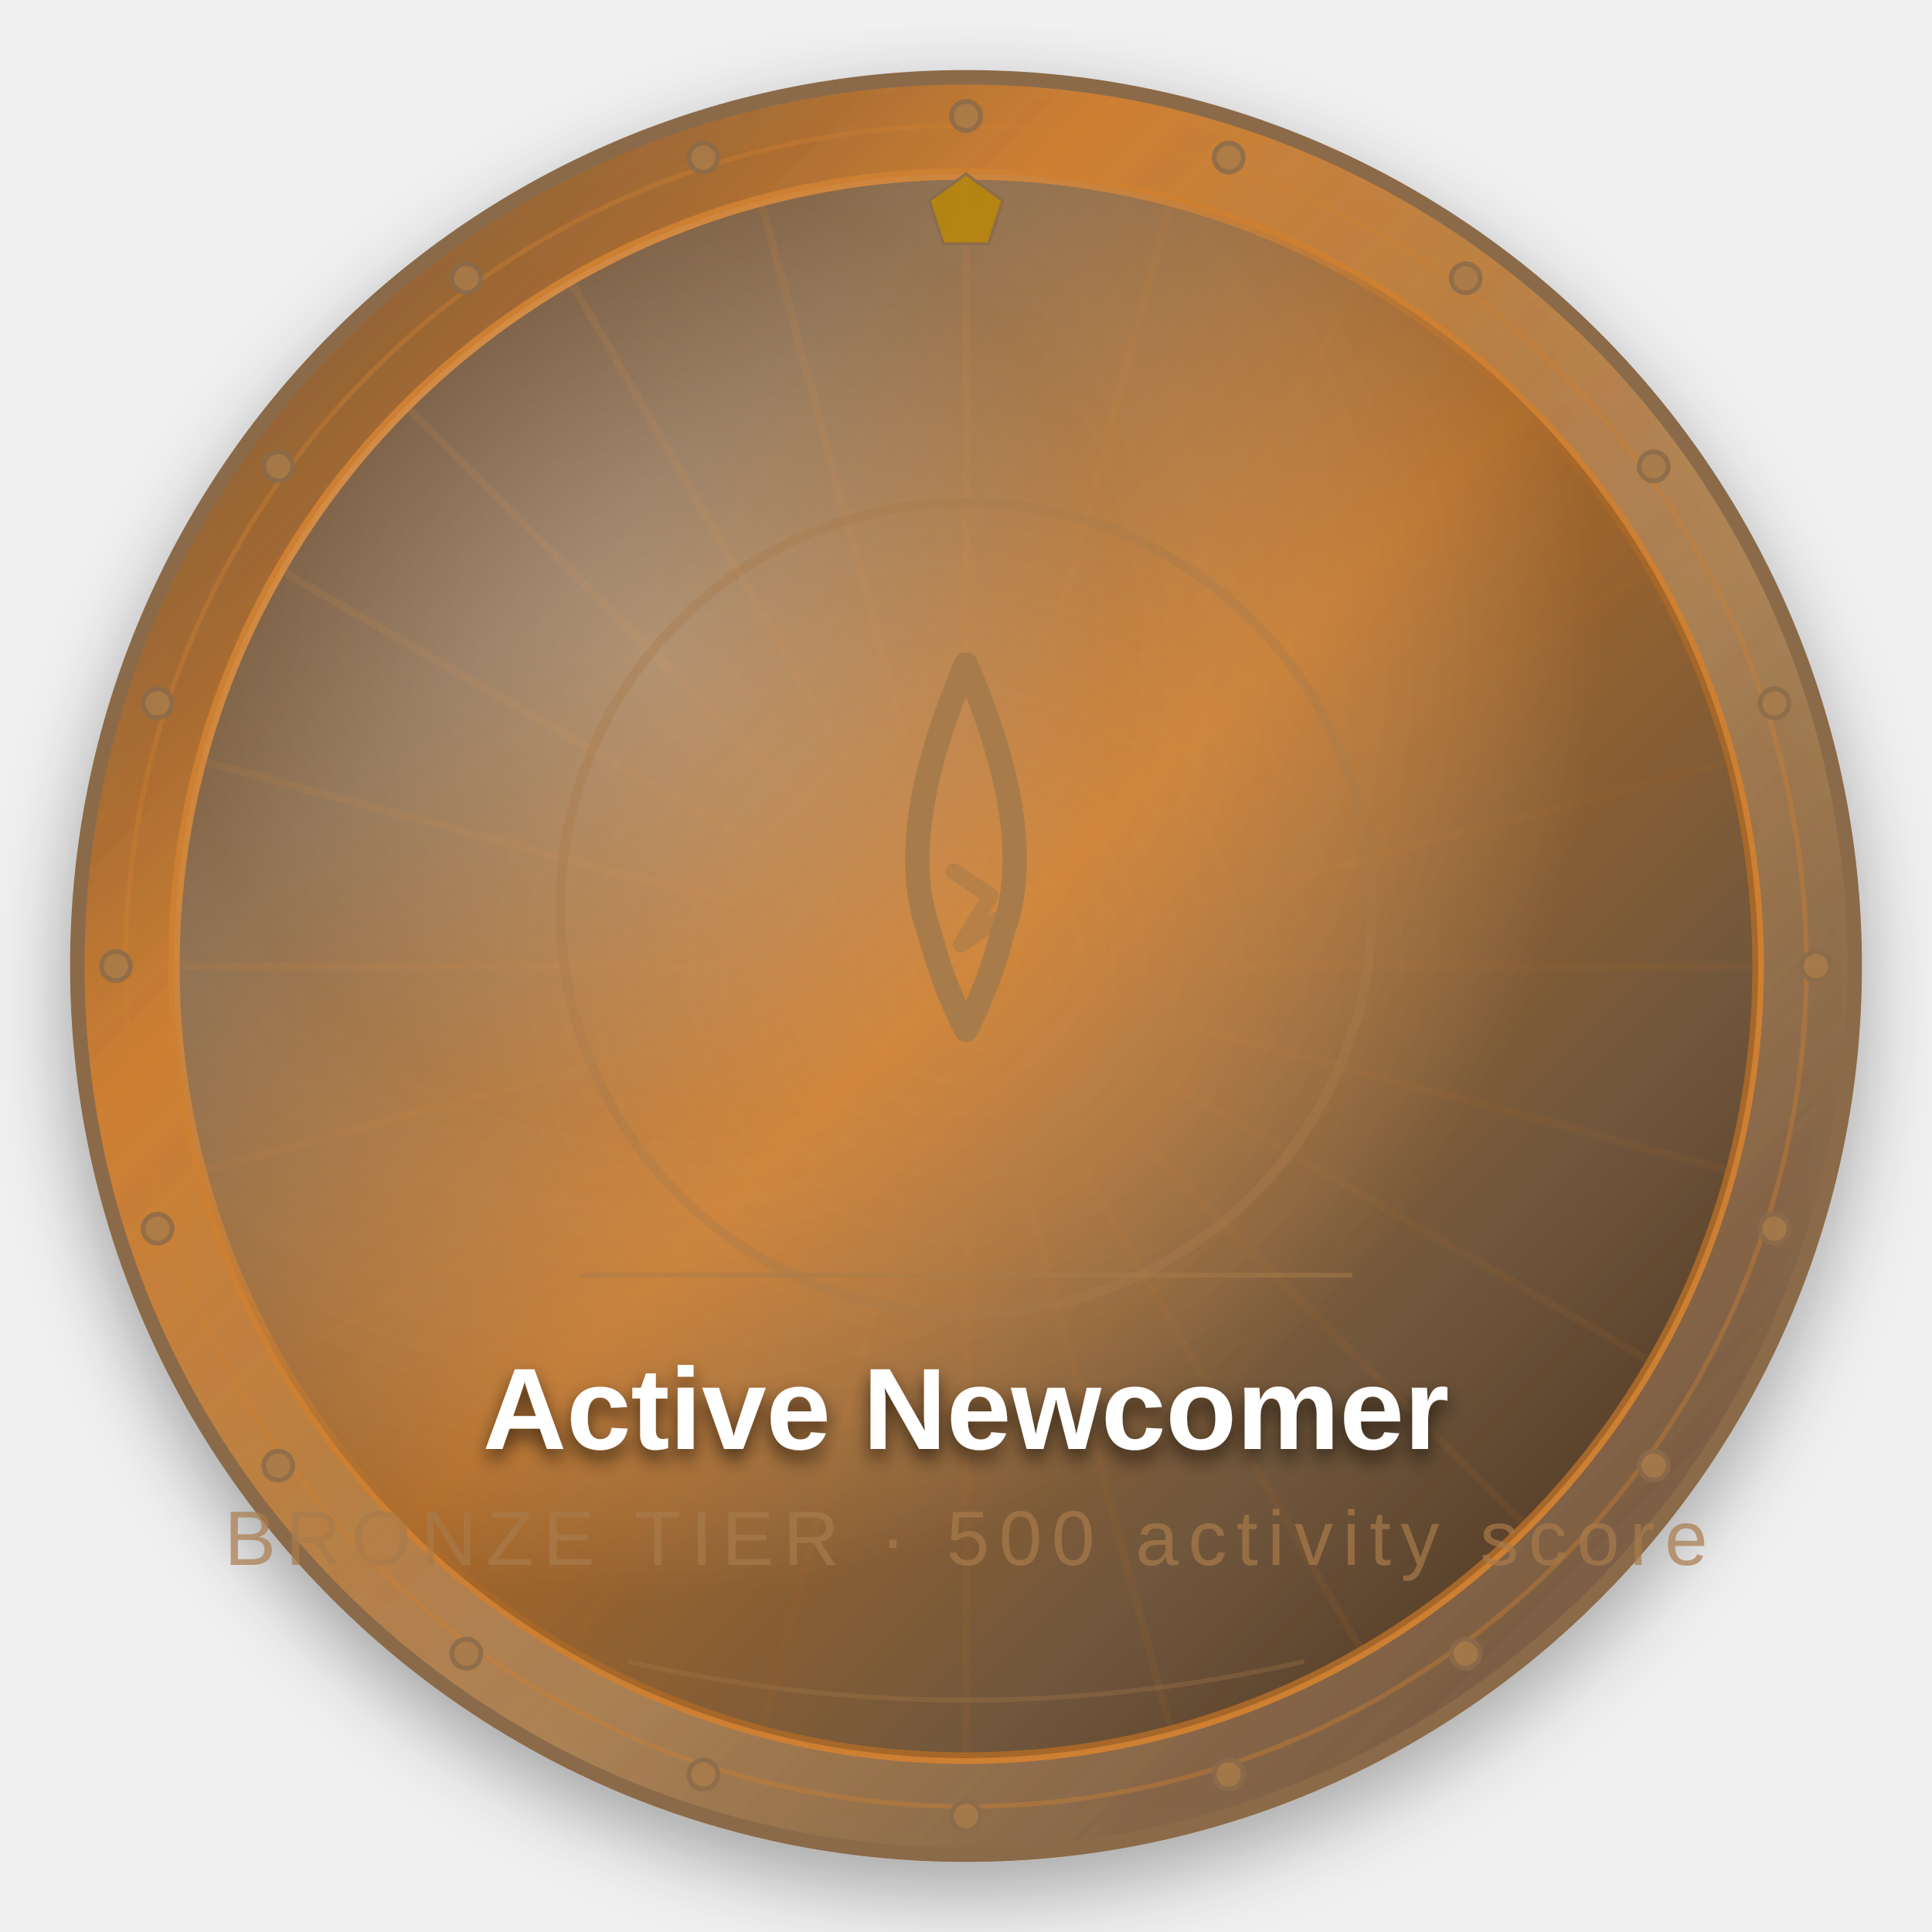
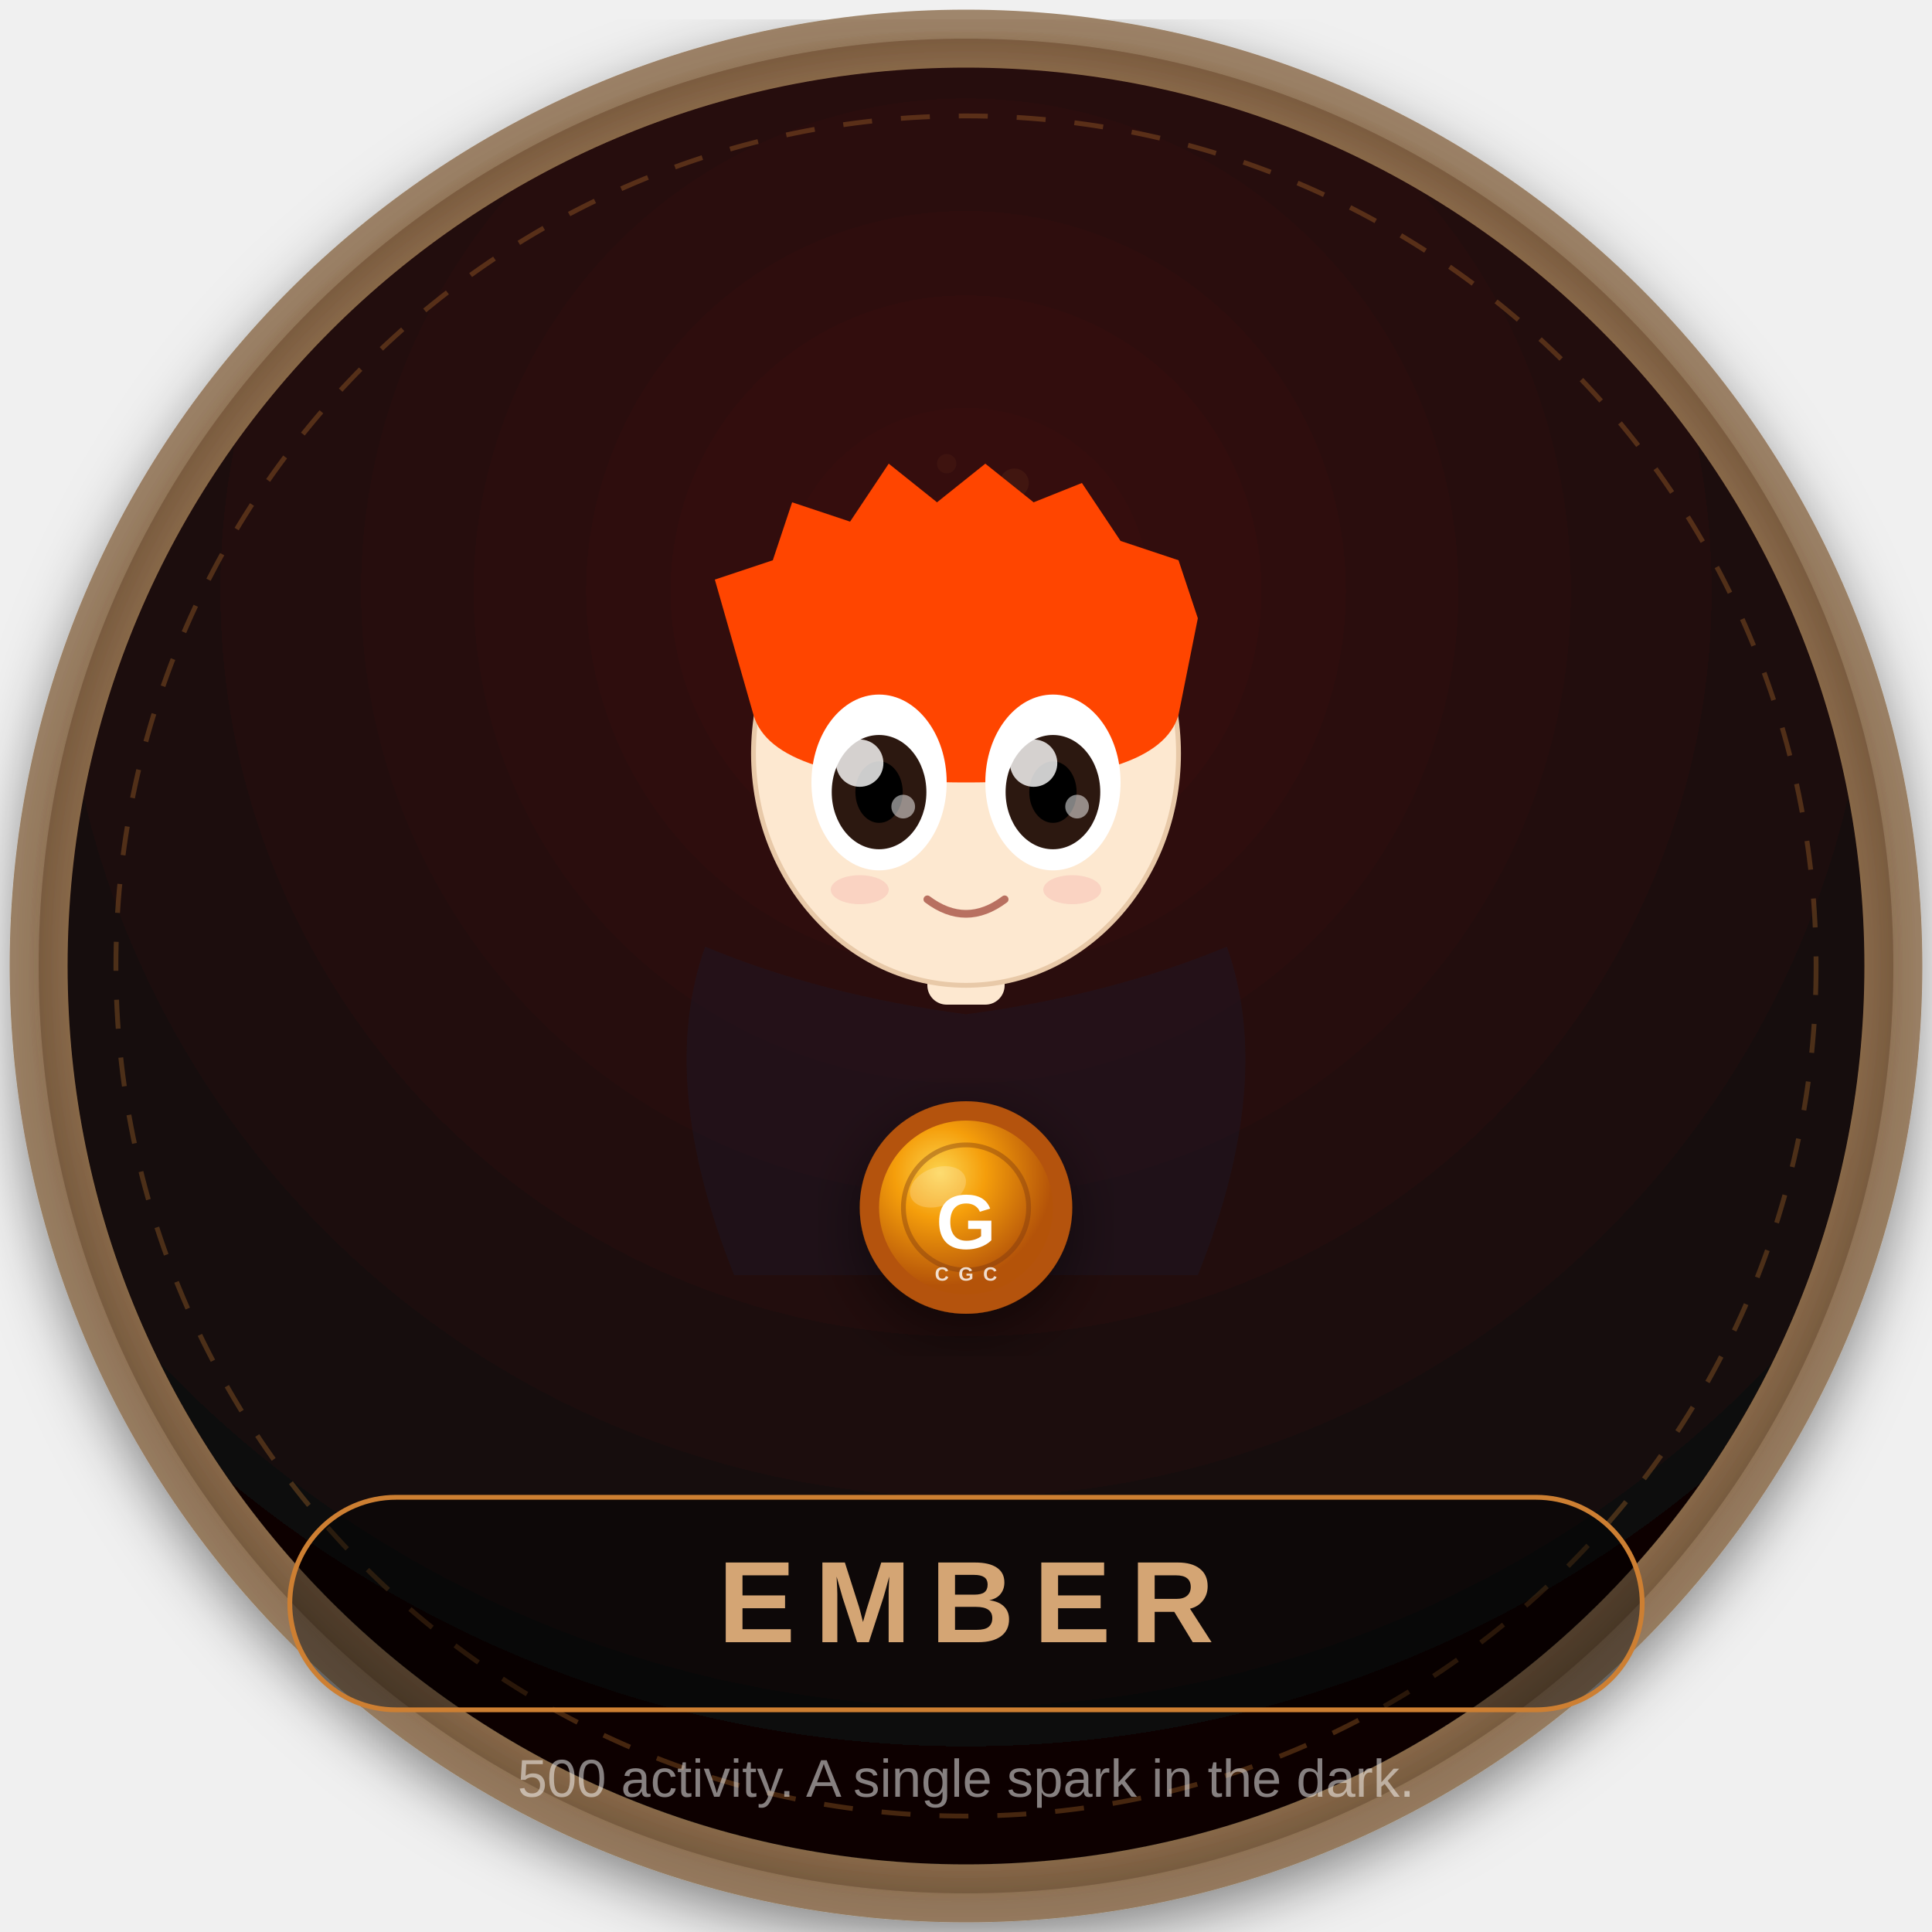
<svg xmlns="http://www.w3.org/2000/svg" viewBox="0 0 200 200" width="200" height="200">
  <defs>
-     <linearGradient id="b11" x1="0%" y1="0%" x2="100%" y2="100%">
-       <stop offset="0%" stop-color="#4A2F1A" />
-       <stop offset="25%" stop-color="#8B6B4A" />
-       <stop offset="50%" stop-color="#CD7F32" />
-       <stop offset="75%" stop-color="#8B6B4A" />
-       <stop offset="100%" stop-color="#4A2F1A" />
-     </linearGradient>
-     <linearGradient id="r11" x1="0%" y1="0%" x2="100%" y2="100%">
-       <stop offset="0%" stop-color="#4A2F1A" stop-opacity="0.8" />
-       <stop offset="30%" stop-color="#CD7F32" stop-opacity="1" />
-       <stop offset="60%" stop-color="#A87B4A" stop-opacity="0.9" />
-       <stop offset="100%" stop-color="#4A2F1A" stop-opacity="0.8" />
-     </linearGradient>
-     <radialGradient id="s11" cx="30%" cy="30%" r="60%">
-       <stop offset="0%" stop-color="#fff" stop-opacity="0.24" />
-       <stop offset="50%" stop-color="#fff" stop-opacity="0.05" />
-       <stop offset="100%" stop-color="#000" stop-opacity="0.19" />
+     <radialGradient id="ring11" cx="50%" cy="50%" r="50%">
+       <stop offset="85%" stop-color="#CD7F32" />
+       <stop offset="95%" stop-color="#8B6B4A" />
+       <stop offset="100%" stop-color="#8B6B4A" stop-opacity="0.8" />
    </radialGradient>
-     <radialGradient id="c11" cx="50%" cy="50%" r="50%">
-       <stop offset="0%" stop-color="#CD7F32" stop-opacity="0.12" />
-       <stop offset="100%" stop-color="#CD7F32" stop-opacity="0" />
+     <radialGradient id="bg11" cx="50%" cy="45%" r="55%">
+       <stop offset="0%" stop-color="#2A1520" />
+       <stop offset="100%" stop-color="#0A0E18" />
    </radialGradient>
-     <filter id="sh11" x="-30%" y="-30%" width="160%" height="160%">
-       <feDropShadow dx="0" dy="3" stdDeviation="4" flood-color="#000" flood-opacity="0.35" />
+     <filter id="sh" x="-20%" y="-20%" width="140%" height="140%">
+       <feDropShadow dx="0" dy="2" stdDeviation="3" flood-color="#000" flood-opacity="0.5" />
    </filter>
+     <filter id="glow">
+       <feGaussianBlur stdDeviation="3" result="blur" />
+       <feMerge>
+         <feMergeNode in="blur" />
+         <feMergeNode in="SourceGraphic" />
+       </feMerge>
+     </filter>
+     <radialGradient id="actBg11" cx="50%" cy="30%" r="70%">
+       <stop offset="0%" stop-color="#3A0A0A" />
+       <stop offset="60%" stop-color="#1E0A0A" />
+       <stop offset="100%" stop-color="#0A0505" />
+     </radialGradient>
  </defs>
-   <circle cx="100" cy="100" r="92" fill="url(#r11)" stroke="#8B6B4A" stroke-width="1.5" filter="url(#sh11)" />
-   <circle cx="100" cy="100" r="87" fill="none" stroke="#CD7F32" stroke-width="0.5" opacity="0.4" />
-   <circle cx="100" cy="100" r="82" fill="url(#b11)" stroke="#CD7F32" stroke-width="1.2" />
-   <line x1="124.6" y1="100" x2="182" y2="100" stroke="#CD7F32" stroke-width="0.8" opacity="0.14" stroke-linecap="round" />
-   <line x1="123.762" y1="106.367" x2="179.206" y2="121.223" stroke="#CD7F32" stroke-width="0.8" opacity="0.14" stroke-linecap="round" />
-   <line x1="121.304" y1="112.3" x2="171.014" y2="141" stroke="#CD7F32" stroke-width="0.8" opacity="0.14" stroke-linecap="round" />
-   <line x1="117.395" y1="117.395" x2="157.983" y2="157.983" stroke="#CD7F32" stroke-width="0.8" opacity="0.14" stroke-linecap="round" />
-   <line x1="112.3" y1="121.304" x2="141" y2="171.014" stroke="#CD7F32" stroke-width="0.8" opacity="0.14" stroke-linecap="round" />
-   <line x1="106.367" y1="123.762" x2="121.223" y2="179.206" stroke="#CD7F32" stroke-width="0.8" opacity="0.14" stroke-linecap="round" />
-   <line x1="100" y1="124.6" x2="100" y2="182" stroke="#CD7F32" stroke-width="0.8" opacity="0.14" stroke-linecap="round" />
-   <line x1="93.633" y1="123.762" x2="78.777" y2="179.206" stroke="#CD7F32" stroke-width="0.8" opacity="0.14" stroke-linecap="round" />
-   <line x1="87.7" y1="121.304" x2="59" y2="171.014" stroke="#CD7F32" stroke-width="0.8" opacity="0.14" stroke-linecap="round" />
-   <line x1="82.605" y1="117.395" x2="42.017" y2="157.983" stroke="#CD7F32" stroke-width="0.8" opacity="0.14" stroke-linecap="round" />
-   <line x1="78.696" y1="112.3" x2="28.986" y2="141" stroke="#CD7F32" stroke-width="0.8" opacity="0.14" stroke-linecap="round" />
-   <line x1="76.238" y1="106.367" x2="20.794" y2="121.223" stroke="#CD7F32" stroke-width="0.8" opacity="0.14" stroke-linecap="round" />
-   <line x1="75.4" y1="100" x2="18" y2="100" stroke="#CD7F32" stroke-width="0.8" opacity="0.14" stroke-linecap="round" />
-   <line x1="76.238" y1="93.633" x2="20.794" y2="78.777" stroke="#CD7F32" stroke-width="0.8" opacity="0.14" stroke-linecap="round" />
-   <line x1="78.696" y1="87.7" x2="28.986" y2="59" stroke="#CD7F32" stroke-width="0.8" opacity="0.14" stroke-linecap="round" />
-   <line x1="82.605" y1="82.605" x2="42.017" y2="42.017" stroke="#CD7F32" stroke-width="0.8" opacity="0.14" stroke-linecap="round" />
-   <line x1="87.7" y1="78.696" x2="59" y2="28.986" stroke="#CD7F32" stroke-width="0.8" opacity="0.14" stroke-linecap="round" />
-   <line x1="93.633" y1="76.238" x2="78.777" y2="20.794" stroke="#CD7F32" stroke-width="0.8" opacity="0.14" stroke-linecap="round" />
-   <line x1="100" y1="75.4" x2="100" y2="18" stroke="#CD7F32" stroke-width="0.8" opacity="0.14" stroke-linecap="round" />
-   <line x1="106.367" y1="76.238" x2="121.223" y2="20.794" stroke="#CD7F32" stroke-width="0.8" opacity="0.14" stroke-linecap="round" />
-   <line x1="112.3" y1="78.696" x2="141" y2="28.986" stroke="#CD7F32" stroke-width="0.8" opacity="0.14" stroke-linecap="round" />
-   <line x1="117.395" y1="82.605" x2="157.983" y2="42.017" stroke="#CD7F32" stroke-width="0.8" opacity="0.14" stroke-linecap="round" />
-   <line x1="121.304" y1="87.7" x2="171.014" y2="59" stroke="#CD7F32" stroke-width="0.8" opacity="0.14" stroke-linecap="round" />
-   <line x1="123.762" y1="93.633" x2="179.206" y2="78.777" stroke="#CD7F32" stroke-width="0.8" opacity="0.14" stroke-linecap="round" />
-   <circle cx="100" cy="100" r="50" fill="url(#c11)" />
-   <circle cx="100" cy="100" r="82" fill="url(#s11)" />
-   <circle cx="100" cy="12" r="1.5" fill="#A87B4A" stroke="#8B6B4A" stroke-width="0.5" opacity="0.85" />
-   <circle cx="127.193" cy="16.307" r="1.5" fill="#A87B4A" stroke="#8B6B4A" stroke-width="0.5" opacity="0.85" />
-   <circle cx="151.725" cy="28.807" r="1.5" fill="#A87B4A" stroke="#8B6B4A" stroke-width="0.5" opacity="0.85" />
-   <circle cx="171.193" cy="48.275" r="1.5" fill="#A87B4A" stroke="#8B6B4A" stroke-width="0.5" opacity="0.85" />
-   <circle cx="183.693" cy="72.807" r="1.5" fill="#A87B4A" stroke="#8B6B4A" stroke-width="0.5" opacity="0.85" />
-   <circle cx="188" cy="100" r="1.5" fill="#A87B4A" stroke="#8B6B4A" stroke-width="0.5" opacity="0.85" />
-   <circle cx="183.693" cy="127.193" r="1.5" fill="#A87B4A" stroke="#8B6B4A" stroke-width="0.5" opacity="0.85" />
-   <circle cx="171.193" cy="151.725" r="1.5" fill="#A87B4A" stroke="#8B6B4A" stroke-width="0.5" opacity="0.85" />
-   <circle cx="151.725" cy="171.193" r="1.5" fill="#A87B4A" stroke="#8B6B4A" stroke-width="0.5" opacity="0.85" />
-   <circle cx="127.193" cy="183.693" r="1.5" fill="#A87B4A" stroke="#8B6B4A" stroke-width="0.5" opacity="0.85" />
-   <circle cx="100" cy="188" r="1.5" fill="#A87B4A" stroke="#8B6B4A" stroke-width="0.5" opacity="0.85" />
-   <circle cx="72.807" cy="183.693" r="1.5" fill="#A87B4A" stroke="#8B6B4A" stroke-width="0.5" opacity="0.85" />
-   <circle cx="48.275" cy="171.193" r="1.5" fill="#A87B4A" stroke="#8B6B4A" stroke-width="0.5" opacity="0.85" />
-   <circle cx="28.807" cy="151.725" r="1.5" fill="#A87B4A" stroke="#8B6B4A" stroke-width="0.5" opacity="0.85" />
-   <circle cx="16.307" cy="127.193" r="1.5" fill="#A87B4A" stroke="#8B6B4A" stroke-width="0.5" opacity="0.85" />
-   <circle cx="12" cy="100" r="1.5" fill="#A87B4A" stroke="#8B6B4A" stroke-width="0.5" opacity="0.85" />
-   <circle cx="16.307" cy="72.807" r="1.5" fill="#A87B4A" stroke="#8B6B4A" stroke-width="0.5" opacity="0.85" />
-   <circle cx="28.807" cy="48.275" r="1.5" fill="#A87B4A" stroke="#8B6B4A" stroke-width="0.5" opacity="0.85" />
-   <circle cx="48.275" cy="28.807" r="1.5" fill="#A87B4A" stroke="#8B6B4A" stroke-width="0.5" opacity="0.85" />
-   <circle cx="72.807" cy="16.307" r="1.5" fill="#A87B4A" stroke="#8B6B4A" stroke-width="0.5" opacity="0.85" />
-   <polygon points="100,18 103.804,20.764 102.351,25.236 97.649,25.236 96.196,20.764" fill="#B8860B" stroke="#8B6B4A" stroke-width="0.3" opacity="0.9" />
-   <circle cx="100" cy="94" r="42" fill="none" stroke="#A87B4A" stroke-width="1" opacity="0.4" />
-   <g>
-     <g transform="translate(100,94)">
-       <path d="M0 -25.2 Q7.56 -7.56 3.78 2.52 Q2.52 7.56 0 12.6 Q-2.52 7.56 -3.78 2.52 Q-7.56 -7.56 0 -25.2Z" fill="none" stroke="#A87B4A" stroke-width="2.52" stroke-linejoin="round" />
-       <path d="M-1.26 -3.78 L2.52 -1.26 L-0.504 3.78 L3.024 1.26" fill="none" stroke="#A87B4A" stroke-width="1.68" stroke-linecap="round" stroke-linejoin="round" opacity="0.6" />
-     </g>
+   <circle cx="100" cy="100" r="96" fill="url(#actBg11)" stroke="url(#ring11)" stroke-width="6" filter="url(#sh)" />
+   <circle cx="100" cy="100" r="88" fill="none" stroke="#CD7F32" stroke-width="0.5" opacity="0.3" stroke-dasharray="3 3" />
+   <circle cx="95" cy="55" r="2" fill="#CD7F32" opacity="0.1" />
+   <circle cx="105" cy="50" r="1.5" fill="#CD7F32" opacity="0.08" />
+   <circle cx="98" cy="48" r="1" fill="#CD7F32" opacity="0.06" />
+   <path d="M73,98 Q68,112 76,132 L124,132 Q132,112 127,98 Q115,103 100,105 Q85,103 73,98Z" fill="#1A1A2E" opacity="0.35" />
+   <rect x="96" y="96" width="8" height="8" rx="2" fill="#FDE8D0" />
+   <ellipse cx="100" cy="78" rx="22" ry="24" fill="#FDE8D0" stroke="#E8C9A8" stroke-width="0.5" />
+   <path d="M78,74 L74,60 L80,58 L82,52 L88,54 L92,48 L97,52 L102,48 L107,52 L112,50 L116,56 L122,58 L124,64 L122,74 Q120,81 100,81 Q80,81 78,74Z" fill="#FF4500" />
+   <ellipse cx="91" cy="81" rx="7" ry="9.1" fill="#fff" />
+   <ellipse cx="109" cy="81" rx="7" ry="9.1" fill="#fff" />
+   <ellipse cx="91" cy="82" rx="4.9" ry="5.915" fill="#2C1810" />
+   <ellipse cx="109" cy="82" rx="4.9" ry="5.915" fill="#2C1810" />
+   <ellipse cx="91" cy="82" rx="2.45" ry="3.185" fill="#000" />
+   <ellipse cx="109" cy="82" rx="2.45" ry="3.185" fill="#000" />
+   <circle cx="89" cy="79" r="2.45" fill="#fff" opacity="0.8" />
+   <circle cx="107" cy="79" r="2.45" fill="#fff" opacity="0.8" />
+   <circle cx="93.5" cy="83.5" r="1.225" fill="#fff" opacity="0.5" />
+   <circle cx="111.5" cy="83.5" r="1.225" fill="#fff" opacity="0.5" />
+   <path d="M84,68.9 Q91,66.9 98,68.9" fill="none" stroke="#FF4500" stroke-width="1.2" stroke-linecap="round" />
+   <path d="M102,68.9 Q109,66.9 116,68.9" fill="none" stroke="#FF4500" stroke-width="1.2" stroke-linecap="round" />
+   <path d="M96,93.1 Q100,96.1 104,93.1" fill="none" stroke="#B87060" stroke-width="0.8" stroke-linecap="round" />
+   <ellipse cx="89" cy="92.1" rx="3" ry="1.5" fill="#F0A0A0" opacity="0.3" />
+   <ellipse cx="111" cy="92.1" rx="3" ry="1.5" fill="#F0A0A0" opacity="0.3" />
+   <g transform="translate(100,125)">
+     <defs>
+       <radialGradient id="cg100_125" cx="35%" cy="30%" r="65%">
+         <stop offset="0%" stop-color="#fcd34d" />
+         <stop offset="40%" stop-color="#f59e0b" />
+         <stop offset="100%" stop-color="#b45309" />
+       </radialGradient>
+     </defs>
+     <circle cx="0" cy="0" r="11" fill="#b45309" filter="url(#sh)" />
+     <circle cx="0" cy="0" r="9" fill="url(#cg100_125)" />
+     <circle cx="0" cy="0" r="6.48" fill="none" stroke="rgba(120,53,15,0.4)" stroke-width="0.5" />
+     <text x="0" y="2" text-anchor="middle" dominant-baseline="middle" font-family="Arial,sans-serif" font-weight="bold" font-size="8" fill="#fff">G</text>
+     <text x="0" y="7" text-anchor="middle" dominant-baseline="middle" font-family="Arial,sans-serif" font-weight="bold" font-size="2" fill="rgba(255,255,255,0.8)" letter-spacing="1">CGC</text>
+     <ellipse cx="-2" cy="-3" rx="3" ry="2" transform="rotate(-20)" fill="rgba(255,255,255,0.2)" />
  </g>
-   <line x1="60" y1="132" x2="140" y2="132" stroke="#A87B4A" stroke-width="0.5" opacity="0.5" />
-   <text x="100" y="150" text-anchor="middle" font-size="12" font-weight="bold" fill="#fff" font-family="Arial,sans-serif" filter="drop-shadow(0 1px 1px rgba(0,0,0,0.6))">Active Newcomer</text>
-   <text x="100" y="162" text-anchor="middle" font-size="8" fill="#A87B4A" opacity="0.7" font-family="Arial,sans-serif" letter-spacing="1">BRONZE TIER · 500 activity score</text>
-   <path d="M65 172 Q100 180 135 172" fill="none" stroke="#A87B4A" stroke-width="0.5" opacity="0.3" />
+   <rect x="30" y="155" width="140" height="22" rx="11" fill="rgba(0,0,0,0.4)" stroke="#CD7F32" stroke-width="0.5" />
+   <text x="100" y="170" text-anchor="middle" font-size="12" font-weight="bold" fill="#D4A574" font-family="Arial,sans-serif" letter-spacing="2">EMBER</text>
+   <text x="100" y="186" text-anchor="middle" font-size="5.5" fill="rgba(255,255,255,0.5)" font-family="Arial,sans-serif">500 activity. A single spark in the dark.</text>
</svg>
